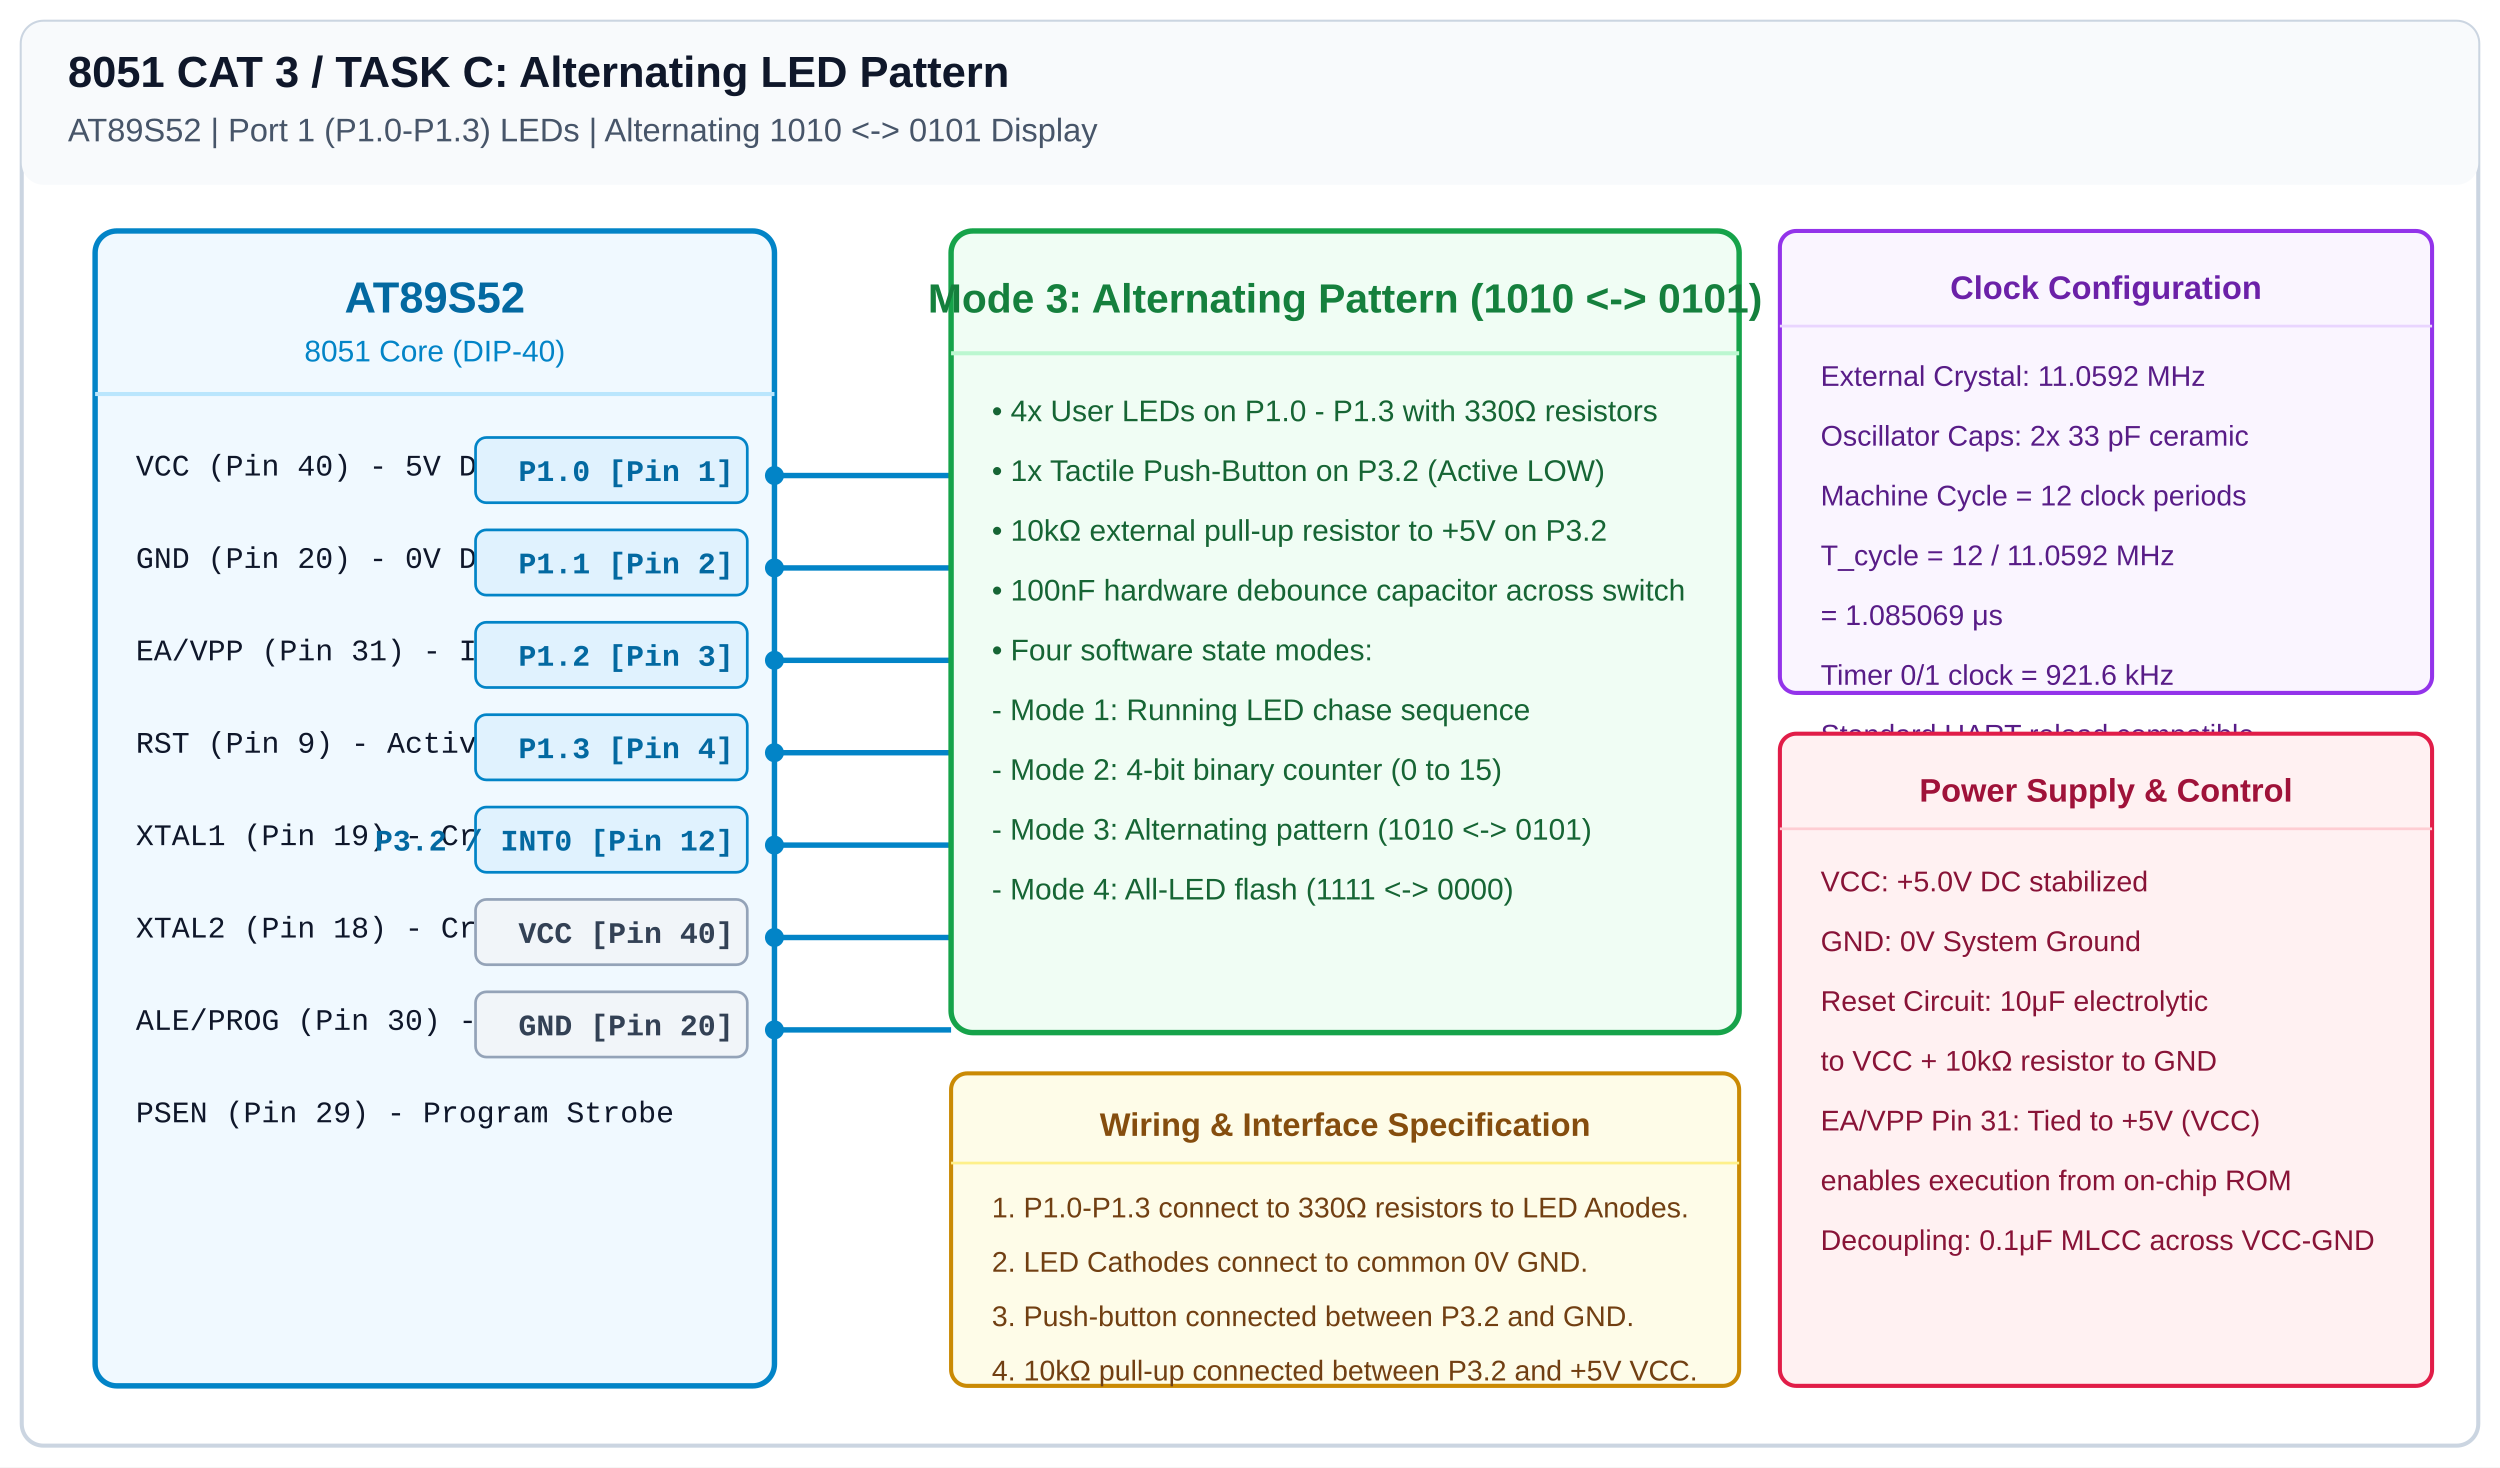
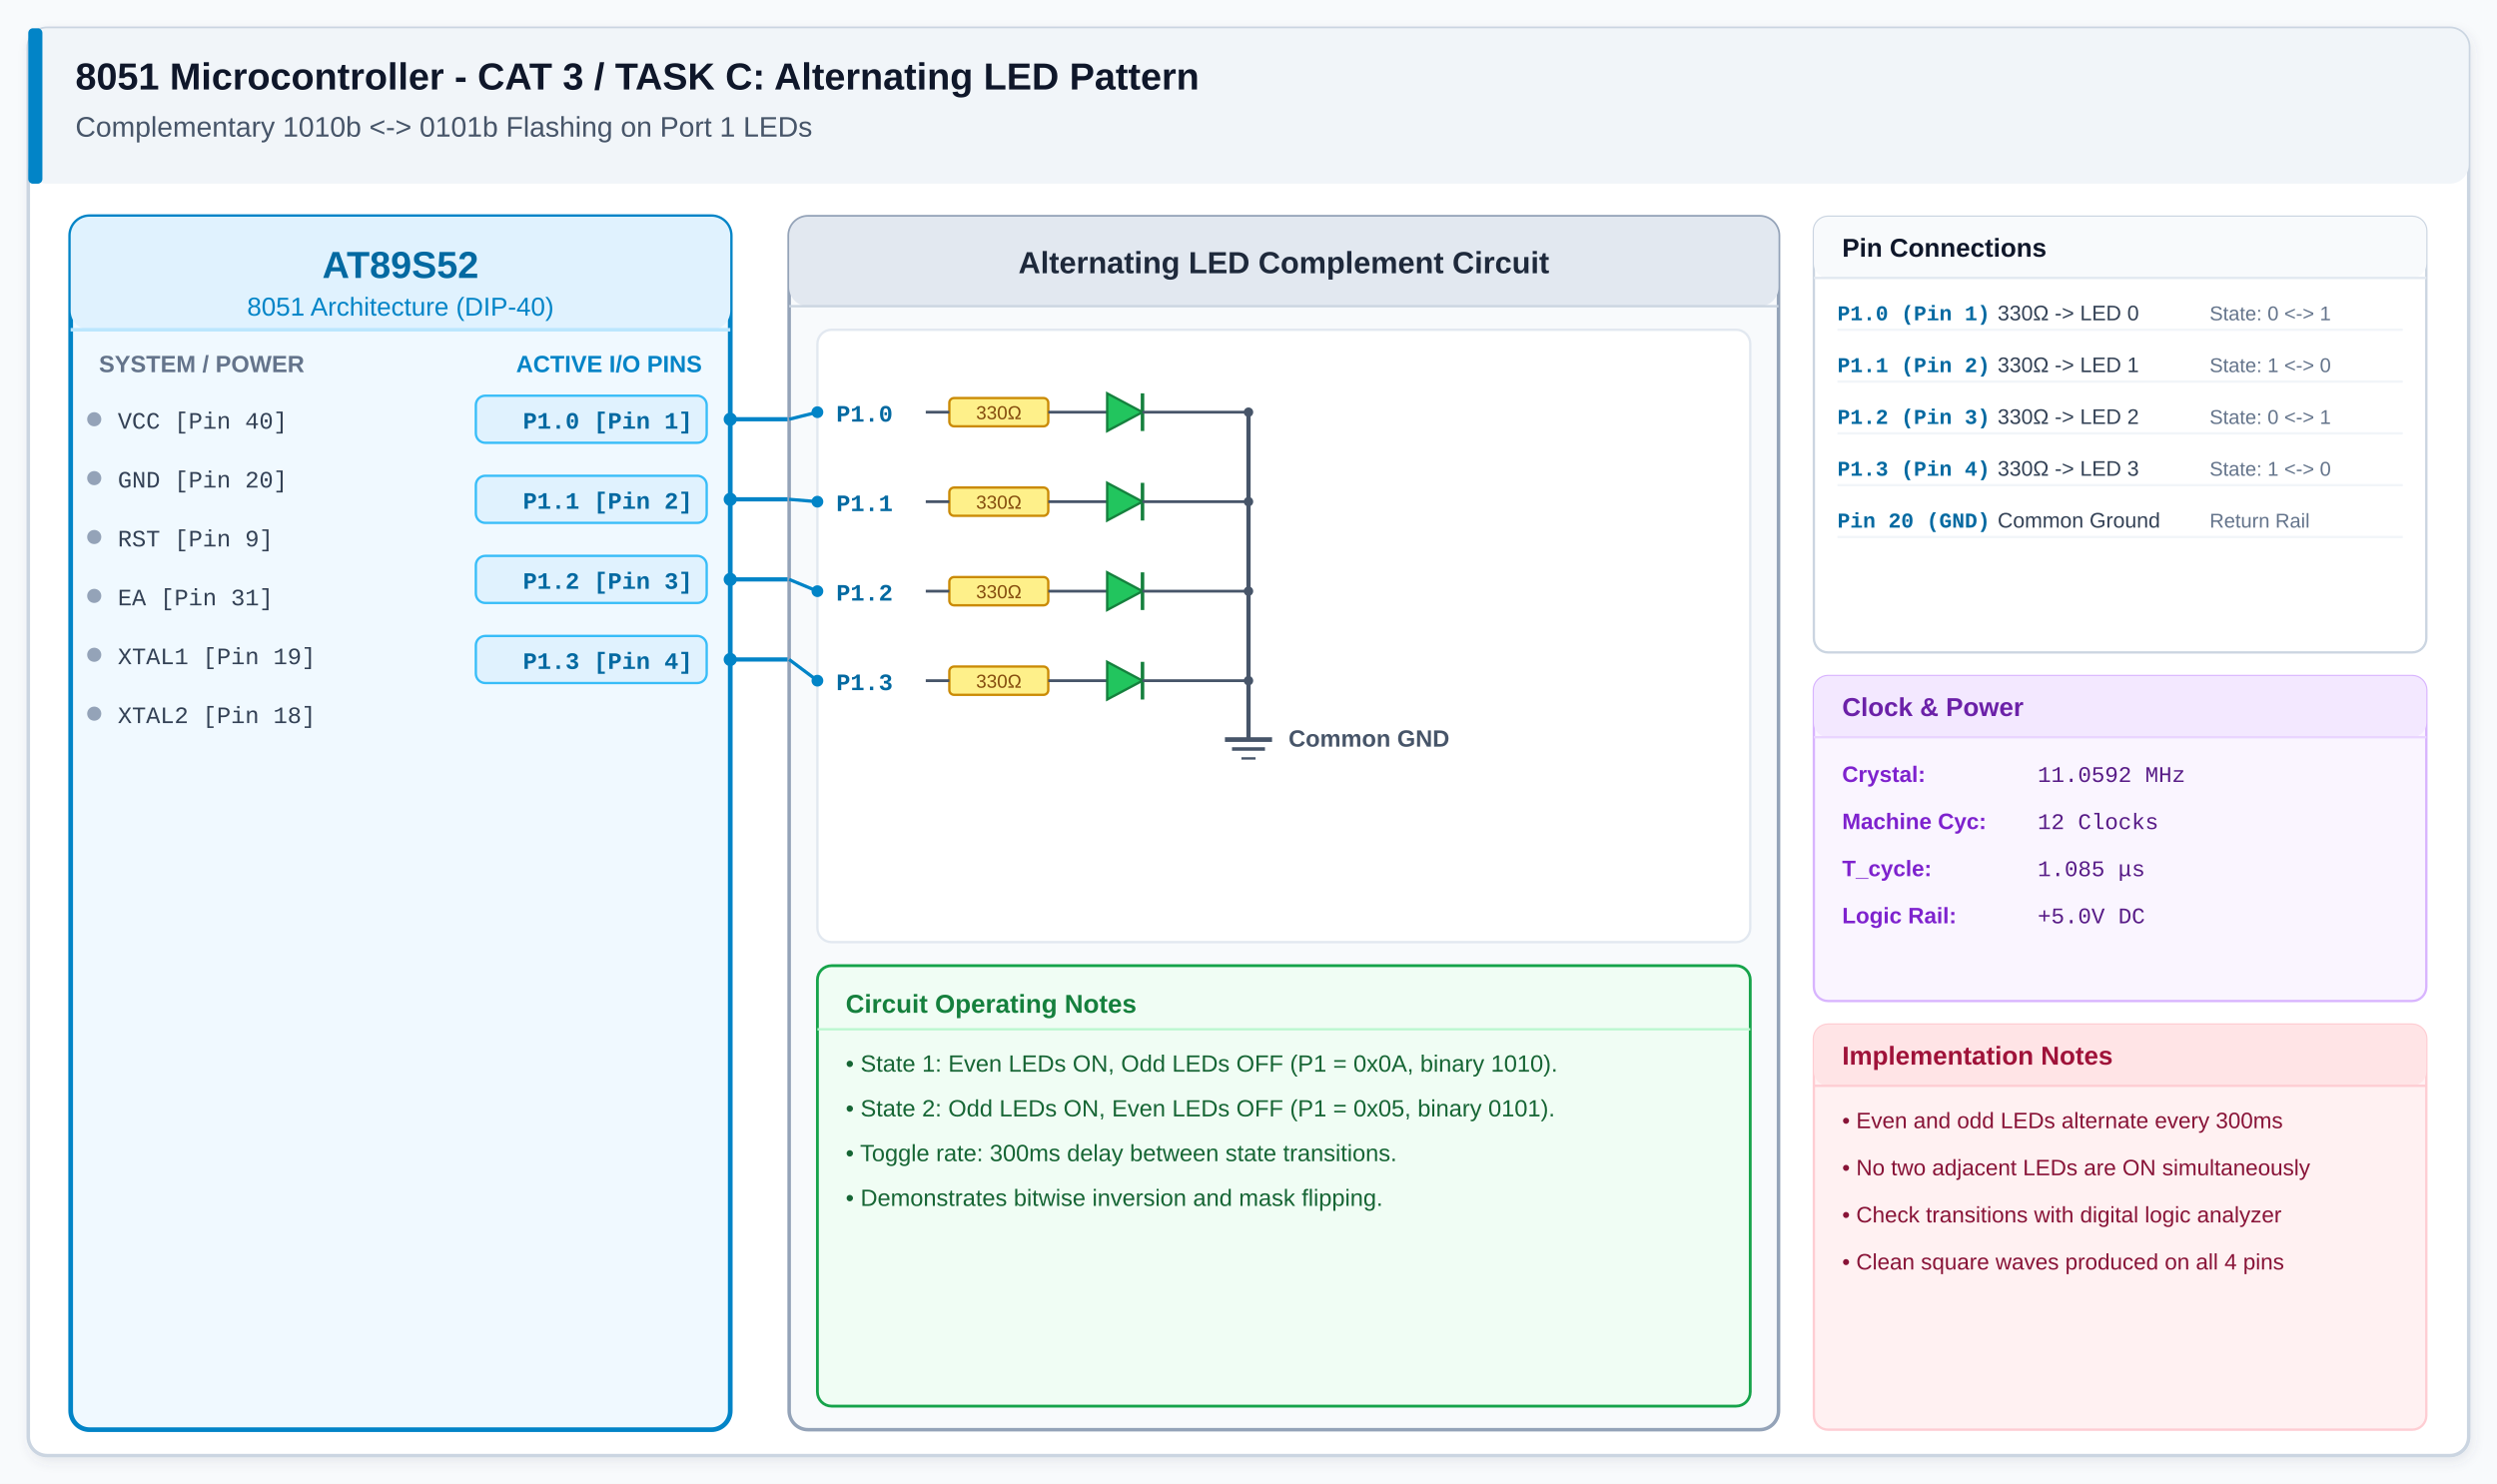
- <svg xmlns="http://www.w3.org/2000/svg" viewBox="0 0 920 540" width="920" height="540">
-   <rect x="0" y="0" width="920" height="540" fill="#ffffff" />
-   <rect x="8" y="8" width="904" height="524" fill="none" stroke="#cbd5e1" stroke-width="1.5" rx="8" />
-   <rect x="8" y="8" width="904" height="60" fill="#f8fafc" rx="8" />
-   <text x="25" y="32" font-family="Arial, sans-serif" font-size="16" font-weight="bold" fill="#0f172a">8051 CAT 3 / TASK C: Alternating LED Pattern</text>
-   <text x="25" y="52" font-family="Arial, sans-serif" font-size="12" fill="#475569">AT89S52 | Port 1 (P1.0-P1.3) LEDs | Alternating 1010 &lt;-&gt; 0101 Display</text>
-   <rect x="35" y="85" width="250" height="425" fill="#f0f9ff" stroke="#0284c7" stroke-width="2" rx="8" />
-   <text x="160" y="115" text-anchor="middle" font-family="Arial, sans-serif" font-size="16" font-weight="bold" fill="#0369a1">AT89S52</text>
-   <text x="160" y="133" text-anchor="middle" font-family="Arial, sans-serif" font-size="11" fill="#0284c7">8051 Core (DIP-40)</text>
-   <line x1="35" y1="145" x2="285" y2="145" stroke="#bae6fd" stroke-width="1.5" />
-   <text x="50" y="175" font-family="Courier New, monospace" font-size="11" fill="#0f172a">VCC (Pin 40) - 5V DC</text>
-   <text x="50" y="209" font-family="Courier New, monospace" font-size="11" fill="#0f172a">GND (Pin 20) - 0V DC</text>
-   <text x="50" y="243" font-family="Courier New, monospace" font-size="11" fill="#0f172a">EA/VPP (Pin 31) - Internal ROM</text>
-   <text x="50" y="277" font-family="Courier New, monospace" font-size="11" fill="#0f172a">RST (Pin 9) - Active-High Reset</text>
-   <text x="50" y="311" font-family="Courier New, monospace" font-size="11" fill="#0f172a">XTAL1 (Pin 19) - Crystal In</text>
-   <text x="50" y="345" font-family="Courier New, monospace" font-size="11" fill="#0f172a">XTAL2 (Pin 18) - Crystal Out</text>
-   <text x="50" y="379" font-family="Courier New, monospace" font-size="11" fill="#0f172a">ALE/PROG (Pin 30) - Latch</text>
-   <text x="50" y="413" font-family="Courier New, monospace" font-size="11" fill="#0f172a">PSEN (Pin 29) - Program Strobe</text>
-   <rect x="175" y="161" width="100" height="24" fill="#e0f2fe" stroke="#0284c7" stroke-width="1" rx="4" />
-   <text x="270" y="177" text-anchor="end" font-family="Courier New, monospace" font-size="11" font-weight="bold" fill="#0369a1">P1.0 [Pin 1]</text>
-   <line x1="285" y1="175" x2="350" y2="175" stroke="#0284c7" stroke-width="2" />
-   <circle cx="285" cy="175" r="3.5" fill="#0284c7" />
-   <rect x="175" y="195" width="100" height="24" fill="#e0f2fe" stroke="#0284c7" stroke-width="1" rx="4" />
-   <text x="270" y="211" text-anchor="end" font-family="Courier New, monospace" font-size="11" font-weight="bold" fill="#0369a1">P1.1 [Pin 2]</text>
-   <line x1="285" y1="209" x2="350" y2="209" stroke="#0284c7" stroke-width="2" />
-   <circle cx="285" cy="209" r="3.5" fill="#0284c7" />
-   <rect x="175" y="229" width="100" height="24" fill="#e0f2fe" stroke="#0284c7" stroke-width="1" rx="4" />
-   <text x="270" y="245" text-anchor="end" font-family="Courier New, monospace" font-size="11" font-weight="bold" fill="#0369a1">P1.2 [Pin 3]</text>
-   <line x1="285" y1="243" x2="350" y2="243" stroke="#0284c7" stroke-width="2" />
-   <circle cx="285" cy="243" r="3.5" fill="#0284c7" />
-   <rect x="175" y="263" width="100" height="24" fill="#e0f2fe" stroke="#0284c7" stroke-width="1" rx="4" />
-   <text x="270" y="279" text-anchor="end" font-family="Courier New, monospace" font-size="11" font-weight="bold" fill="#0369a1">P1.3 [Pin 4]</text>
-   <line x1="285" y1="277" x2="350" y2="277" stroke="#0284c7" stroke-width="2" />
-   <circle cx="285" cy="277" r="3.5" fill="#0284c7" />
-   <rect x="175" y="297" width="100" height="24" fill="#e0f2fe" stroke="#0284c7" stroke-width="1" rx="4" />
-   <text x="270" y="313" text-anchor="end" font-family="Courier New, monospace" font-size="11" font-weight="bold" fill="#0369a1">P3.2 / INT0 [Pin 12]</text>
-   <line x1="285" y1="311" x2="350" y2="311" stroke="#0284c7" stroke-width="2" />
-   <circle cx="285" cy="311" r="3.5" fill="#0284c7" />
-   <rect x="175" y="331" width="100" height="24" fill="#f1f5f9" stroke="#94a3b8" stroke-width="1" rx="4" />
-   <text x="270" y="347" text-anchor="end" font-family="Courier New, monospace" font-size="11" font-weight="bold" fill="#334155">VCC [Pin 40]</text>
-   <line x1="285" y1="345" x2="350" y2="345" stroke="#0284c7" stroke-width="2" />
-   <circle cx="285" cy="345" r="3.5" fill="#0284c7" />
-   <rect x="175" y="365" width="100" height="24" fill="#f1f5f9" stroke="#94a3b8" stroke-width="1" rx="4" />
-   <text x="270" y="381" text-anchor="end" font-family="Courier New, monospace" font-size="11" font-weight="bold" fill="#334155">GND [Pin 20]</text>
-   <line x1="285" y1="379" x2="350" y2="379" stroke="#0284c7" stroke-width="2" />
-   <circle cx="285" cy="379" r="3.5" fill="#0284c7" />
-   <rect x="350" y="85" width="290" height="295" fill="#f0fdf4" stroke="#16a34a" stroke-width="2" rx="8" />
-   <text x="495" y="115" text-anchor="middle" font-family="Arial, sans-serif" font-size="15" font-weight="bold" fill="#15803d">Mode 3: Alternating Pattern (1010 &lt;-&gt; 0101)</text>
-   <line x1="350" y1="130" x2="640" y2="130" stroke="#bbf7d0" stroke-width="1.5" />
-   <text x="365" y="155" font-family="Arial, sans-serif" font-size="11" fill="#166534">• 4x User LEDs on P1.0 - P1.3 with 330Ω resistors</text>
-   <text x="365" y="177" font-family="Arial, sans-serif" font-size="11" fill="#166534">• 1x Tactile Push-Button on P3.2 (Active LOW)</text>
-   <text x="365" y="199" font-family="Arial, sans-serif" font-size="11" fill="#166534">• 10kΩ external pull-up resistor to +5V on P3.2</text>
-   <text x="365" y="221" font-family="Arial, sans-serif" font-size="11" fill="#166534">• 100nF hardware debounce capacitor across switch</text>
-   <text x="365" y="243" font-family="Arial, sans-serif" font-size="11" fill="#166534">• Four software state modes:</text>
-   <text x="365" y="265" font-family="Arial, sans-serif" font-size="11" fill="#166534">  - Mode 1: Running LED chase sequence</text>
-   <text x="365" y="287" font-family="Arial, sans-serif" font-size="11" fill="#166534">  - Mode 2: 4-bit binary counter (0 to 15)</text>
-   <text x="365" y="309" font-family="Arial, sans-serif" font-size="11" fill="#166534">  - Mode 3: Alternating pattern (1010 &lt;-&gt; 0101)</text>
-   <text x="365" y="331" font-family="Arial, sans-serif" font-size="11" fill="#166534">  - Mode 4: All-LED flash (1111 &lt;-&gt; 0000)</text>
-   <rect x="350" y="395" width="290" height="115" fill="#fefce8" stroke="#ca8a04" stroke-width="1.5" rx="6" />
-   <text x="495" y="418" text-anchor="middle" font-family="Arial, sans-serif" font-size="12" font-weight="bold" fill="#854d0e">Wiring &amp; Interface Specification</text>
-   <line x1="350" y1="428" x2="640" y2="428" stroke="#fef08a" stroke-width="1" />
-   <text x="365" y="448" font-family="Arial, sans-serif" font-size="10.5" fill="#713f12">1. P1.0-P1.3 connect to 330Ω resistors to LED Anodes.</text>
-   <text x="365" y="468" font-family="Arial, sans-serif" font-size="10.5" fill="#713f12">2. LED Cathodes connect to common 0V GND.</text>
-   <text x="365" y="488" font-family="Arial, sans-serif" font-size="10.5" fill="#713f12">3. Push-button connected between P3.2 and GND.</text>
-   <text x="365" y="508" font-family="Arial, sans-serif" font-size="10.5" fill="#713f12">4. 10kΩ pull-up connected between P3.2 and +5V VCC.</text>
-   <rect x="655" y="85" width="240" height="170" fill="#faf5ff" stroke="#9333ea" stroke-width="1.5" rx="6" />
-   <text x="775" y="110" text-anchor="middle" font-family="Arial, sans-serif" font-size="12" font-weight="bold" fill="#6b21a8">Clock Configuration</text>
-   <line x1="655" y1="120" x2="895" y2="120" stroke="#e9d5ff" stroke-width="1" />
-   <text x="670" y="142" font-family="Arial, sans-serif" font-size="10.5" fill="#581c87">External Crystal: 11.0592 MHz</text>
-   <text x="670" y="164" font-family="Arial, sans-serif" font-size="10.5" fill="#581c87">Oscillator Caps: 2x 33 pF ceramic</text>
-   <text x="670" y="186" font-family="Arial, sans-serif" font-size="10.5" fill="#581c87">Machine Cycle = 12 clock periods</text>
-   <text x="670" y="208" font-family="Arial, sans-serif" font-size="10.5" fill="#581c87">T_cycle = 12 / 11.0592 MHz</text>
-   <text x="670" y="230" font-family="Arial, sans-serif" font-size="10.5" fill="#581c87">        = 1.085069 μs</text>
-   <text x="670" y="252" font-family="Arial, sans-serif" font-size="10.5" fill="#581c87">Timer 0/1 clock = 921.6 kHz</text>
-   <text x="670" y="274" font-family="Arial, sans-serif" font-size="10.5" fill="#581c87">Standard UART reload compatible</text>
-   <rect x="655" y="270" width="240" height="240" fill="#fff1f2" stroke="#e11d48" stroke-width="1.5" rx="6" />
-   <text x="775" y="295" text-anchor="middle" font-family="Arial, sans-serif" font-size="12" font-weight="bold" fill="#9f1239">Power Supply &amp; Control</text>
-   <line x1="655" y1="305" x2="895" y2="305" stroke="#fecdd3" stroke-width="1" />
-   <text x="670" y="328" font-family="Arial, sans-serif" font-size="10.5" fill="#881337">VCC: +5.0V DC stabilized</text>
-   <text x="670" y="350" font-family="Arial, sans-serif" font-size="10.5" fill="#881337">GND: 0V System Ground</text>
-   <text x="670" y="372" font-family="Arial, sans-serif" font-size="10.5" fill="#881337">Reset Circuit: 10μF electrolytic</text>
-   <text x="670" y="394" font-family="Arial, sans-serif" font-size="10.5" fill="#881337">  to VCC + 10kΩ resistor to GND</text>
-   <text x="670" y="416" font-family="Arial, sans-serif" font-size="10.5" fill="#881337">EA/VPP Pin 31: Tied to +5V (VCC)</text>
-   <text x="670" y="438" font-family="Arial, sans-serif" font-size="10.5" fill="#881337">  enables execution from on-chip ROM</text>
-   <text x="670" y="460" font-family="Arial, sans-serif" font-size="10.5" fill="#881337">Decoupling: 0.1μF MLCC across VCC-GND</text>
+ <svg xmlns="http://www.w3.org/2000/svg" viewBox="0 0 1060 630" width="1060" height="630">
+   <defs>
+     <filter id="card-shadow" x="-3%" y="-3%" width="106%" height="106%">
+       <feDropShadow dx="1" dy="2" stdDeviation="2.5" flood-color="#475569" flood-opacity="0.10" />
+     </filter>
+   </defs>
+   <rect width="1060" height="630" fill="#f8fafc" />
+   <rect x="12" y="12" width="1036" height="606" fill="#ffffff" stroke="#cbd5e1" stroke-width="1.5" rx="8" filter="url(#card-shadow)" />
+   <rect x="12" y="12" width="1036" height="66" fill="#f1f5f9" rx="8" />
+   <rect x="12" y="12" width="6" height="66" fill="#0284c7" rx="2" />
+   <text x="32" y="38" font-family="Arial, sans-serif" font-size="16" font-weight="bold" fill="#0f172a">8051 Microcontroller - CAT 3 / TASK C: Alternating LED Pattern</text>
+   <text x="32" y="58" font-family="Arial, sans-serif" font-size="12" fill="#475569">Complementary 1010b &lt;-&gt; 0101b Flashing on Port 1 LEDs</text>
+   <rect x="30" y="92" width="280" height="515" fill="#f0f9ff" stroke="#0284c7" stroke-width="2" rx="8" />
+   <rect x="30" y="92" width="280" height="48" fill="#e0f2fe" rx="8" />
+   <text x="170" y="118" text-anchor="middle" font-family="Arial, sans-serif" font-size="16" font-weight="bold" fill="#0369a1">AT89S52</text>
+   <text x="170" y="134" text-anchor="middle" font-family="Arial, sans-serif" font-size="11" fill="#0284c7">8051 Architecture (DIP-40)</text>
+   <line x1="30" y1="140" x2="310" y2="140" stroke="#bae6fd" stroke-width="1.5" />
+   <text x="42" y="158" font-family="Arial, sans-serif" font-size="10" font-weight="bold" fill="#64748b">SYSTEM / POWER</text>
+   <text x="298" y="158" text-anchor="end" font-family="Arial, sans-serif" font-size="10" font-weight="bold" fill="#0284c7">ACTIVE I/O PINS</text>
+   <circle cx="40" cy="178" r="3" fill="#94a3b8" />
+   <text x="50" y="182" font-family="Courier New, monospace" font-size="10" fill="#334155">VCC [Pin 40]</text>
+   <circle cx="40" cy="203" r="3" fill="#94a3b8" />
+   <text x="50" y="207" font-family="Courier New, monospace" font-size="10" fill="#334155">GND [Pin 20]</text>
+   <circle cx="40" cy="228" r="3" fill="#94a3b8" />
+   <text x="50" y="232" font-family="Courier New, monospace" font-size="10" fill="#334155">RST [Pin 9]</text>
+   <circle cx="40" cy="253" r="3" fill="#94a3b8" />
+   <text x="50" y="257" font-family="Courier New, monospace" font-size="10" fill="#334155">EA [Pin 31]</text>
+   <circle cx="40" cy="278" r="3" fill="#94a3b8" />
+   <text x="50" y="282" font-family="Courier New, monospace" font-size="10" fill="#334155">XTAL1 [Pin 19]</text>
+   <circle cx="40" cy="303" r="3" fill="#94a3b8" />
+   <text x="50" y="307" font-family="Courier New, monospace" font-size="10" fill="#334155">XTAL2 [Pin 18]</text>
+   <rect x="202" y="168" width="98" height="20" fill="#e0f2fe" stroke="#38bdf8" stroke-width="1" rx="4" />
+   <text x="294" y="182" text-anchor="end" font-family="Courier New, monospace" font-size="10" font-weight="bold" fill="#0369a1">P1.0 [Pin 1]</text>
+   <line x1="310" y1="178" x2="335" y2="178" stroke="#0284c7" stroke-width="1.8" />
+   <circle cx="310" cy="178" r="2.8" fill="#0284c7" />
+   <rect x="202" y="202" width="98" height="20" fill="#e0f2fe" stroke="#38bdf8" stroke-width="1" rx="4" />
+   <text x="294" y="216" text-anchor="end" font-family="Courier New, monospace" font-size="10" font-weight="bold" fill="#0369a1">P1.1 [Pin 2]</text>
+   <line x1="310" y1="212" x2="335" y2="212" stroke="#0284c7" stroke-width="1.8" />
+   <circle cx="310" cy="212" r="2.8" fill="#0284c7" />
+   <rect x="202" y="236" width="98" height="20" fill="#e0f2fe" stroke="#38bdf8" stroke-width="1" rx="4" />
+   <text x="294" y="250" text-anchor="end" font-family="Courier New, monospace" font-size="10" font-weight="bold" fill="#0369a1">P1.2 [Pin 3]</text>
+   <line x1="310" y1="246" x2="335" y2="246" stroke="#0284c7" stroke-width="1.8" />
+   <circle cx="310" cy="246" r="2.8" fill="#0284c7" />
+   <rect x="202" y="270" width="98" height="20" fill="#e0f2fe" stroke="#38bdf8" stroke-width="1" rx="4" />
+   <text x="294" y="284" text-anchor="end" font-family="Courier New, monospace" font-size="10" font-weight="bold" fill="#0369a1">P1.3 [Pin 4]</text>
+   <line x1="310" y1="280" x2="335" y2="280" stroke="#0284c7" stroke-width="1.8" />
+   <circle cx="310" cy="280" r="2.8" fill="#0284c7" />
+   <rect x="335" y="92" width="420" height="515" fill="#f8fafc" stroke="#94a3b8" stroke-width="1.5" rx="8" />
+   <rect x="335" y="92" width="420" height="38" fill="#e2e8f0" rx="8" />
+   <text x="545" y="116" text-anchor="middle" font-family="Arial, sans-serif" font-size="13" font-weight="bold" fill="#1e293b">Alternating LED Complement Circuit</text>
+   <line x1="335" y1="130" x2="755" y2="130" stroke="#cbd5e1" stroke-width="1" />
+   <rect x="347" y="140" width="396" height="260" fill="#ffffff" stroke="#e2e8f0" stroke-width="1" rx="6" />
+   <path d="M 335 178 L 347 175" fill="none" stroke="#0284c7" stroke-width="1.4" />
+   <circle cx="347" cy="175" r="2.5" fill="#0284c7" />
+   <text x="355" y="179" font-family="Courier New, monospace" font-size="10" font-weight="bold" fill="#0369a1">P1.0</text>
+   <rect x="403" y="169" width="42" height="12" fill="#fef08a" stroke="#ca8a04" stroke-width="1" rx="2" />
+   <text x="424" y="178" text-anchor="middle" font-family="Arial, sans-serif" font-size="8" fill="#854d0e">330Ω</text>
+   <line x1="393" y1="175" x2="403" y2="175" stroke="#475569" stroke-width="1.2" />
+   <line x1="445" y1="175" x2="470" y2="175" stroke="#475569" stroke-width="1.2" />
+   <polygon points="470,167 470,183 485,175" fill="#22c55e" stroke="#15803d" stroke-width="1" />
+   <line x1="485" y1="167" x2="485" y2="183" stroke="#15803d" stroke-width="1.5" />
+   <line x1="485" y1="175" x2="530" y2="175" stroke="#475569" stroke-width="1.2" />
+   <circle cx="530" cy="175" r="2" fill="#475569" />
+   <path d="M 335 212 L 347 213" fill="none" stroke="#0284c7" stroke-width="1.4" />
+   <circle cx="347" cy="213" r="2.5" fill="#0284c7" />
+   <text x="355" y="217" font-family="Courier New, monospace" font-size="10" font-weight="bold" fill="#0369a1">P1.1</text>
+   <rect x="403" y="207" width="42" height="12" fill="#fef08a" stroke="#ca8a04" stroke-width="1" rx="2" />
+   <text x="424" y="216" text-anchor="middle" font-family="Arial, sans-serif" font-size="8" fill="#854d0e">330Ω</text>
+   <line x1="393" y1="213" x2="403" y2="213" stroke="#475569" stroke-width="1.2" />
+   <line x1="445" y1="213" x2="470" y2="213" stroke="#475569" stroke-width="1.2" />
+   <polygon points="470,205 470,221 485,213" fill="#22c55e" stroke="#15803d" stroke-width="1" />
+   <line x1="485" y1="205" x2="485" y2="221" stroke="#15803d" stroke-width="1.5" />
+   <line x1="485" y1="213" x2="530" y2="213" stroke="#475569" stroke-width="1.2" />
+   <circle cx="530" cy="213" r="2" fill="#475569" />
+   <path d="M 335 246 L 347 251" fill="none" stroke="#0284c7" stroke-width="1.4" />
+   <circle cx="347" cy="251" r="2.5" fill="#0284c7" />
+   <text x="355" y="255" font-family="Courier New, monospace" font-size="10" font-weight="bold" fill="#0369a1">P1.2</text>
+   <rect x="403" y="245" width="42" height="12" fill="#fef08a" stroke="#ca8a04" stroke-width="1" rx="2" />
+   <text x="424" y="254" text-anchor="middle" font-family="Arial, sans-serif" font-size="8" fill="#854d0e">330Ω</text>
+   <line x1="393" y1="251" x2="403" y2="251" stroke="#475569" stroke-width="1.2" />
+   <line x1="445" y1="251" x2="470" y2="251" stroke="#475569" stroke-width="1.2" />
+   <polygon points="470,243 470,259 485,251" fill="#22c55e" stroke="#15803d" stroke-width="1" />
+   <line x1="485" y1="243" x2="485" y2="259" stroke="#15803d" stroke-width="1.5" />
+   <line x1="485" y1="251" x2="530" y2="251" stroke="#475569" stroke-width="1.2" />
+   <circle cx="530" cy="251" r="2" fill="#475569" />
+   <path d="M 335 280 L 347 289" fill="none" stroke="#0284c7" stroke-width="1.4" />
+   <circle cx="347" cy="289" r="2.5" fill="#0284c7" />
+   <text x="355" y="293" font-family="Courier New, monospace" font-size="10" font-weight="bold" fill="#0369a1">P1.3</text>
+   <rect x="403" y="283" width="42" height="12" fill="#fef08a" stroke="#ca8a04" stroke-width="1" rx="2" />
+   <text x="424" y="292" text-anchor="middle" font-family="Arial, sans-serif" font-size="8" fill="#854d0e">330Ω</text>
+   <line x1="393" y1="289" x2="403" y2="289" stroke="#475569" stroke-width="1.2" />
+   <line x1="445" y1="289" x2="470" y2="289" stroke="#475569" stroke-width="1.2" />
+   <polygon points="470,281 470,297 485,289" fill="#22c55e" stroke="#15803d" stroke-width="1" />
+   <line x1="485" y1="281" x2="485" y2="297" stroke="#15803d" stroke-width="1.5" />
+   <line x1="485" y1="289" x2="530" y2="289" stroke="#475569" stroke-width="1.2" />
+   <circle cx="530" cy="289" r="2" fill="#475569" />
+   <line x1="530" y1="175" x2="530" y2="314" stroke="#475569" stroke-width="1.8" />
+   <line x1="520" y1="314" x2="540" y2="314" stroke="#475569" stroke-width="2" />
+   <line x1="523" y1="318" x2="537" y2="318" stroke="#475569" stroke-width="1.5" />
+   <line x1="527" y1="322" x2="533" y2="322" stroke="#475569" stroke-width="1" />
+   <text x="547" y="317" font-family="Arial, sans-serif" font-size="10" font-weight="bold" fill="#475569">Common GND</text>
+   <rect x="347" y="410" width="396" height="187" fill="#f0fdf4" stroke="#16a34a" stroke-width="1.2" rx="6" />
+   <text x="359" y="430" font-family="Arial, sans-serif" font-size="11" font-weight="bold" fill="#15803d">Circuit Operating Notes</text>
+   <line x1="347" y1="437" x2="743" y2="437" stroke="#bbf7d0" stroke-width="1" />
+   <text x="359" y="455" font-family="Arial, sans-serif" font-size="10" fill="#166534">• State 1: Even LEDs ON, Odd LEDs OFF (P1 = 0x0A, binary 1010).</text>
+   <text x="359" y="474" font-family="Arial, sans-serif" font-size="10" fill="#166534">• State 2: Odd LEDs ON, Even LEDs OFF (P1 = 0x05, binary 0101).</text>
+   <text x="359" y="493" font-family="Arial, sans-serif" font-size="10" fill="#166534">• Toggle rate: 300ms delay between state transitions.</text>
+   <text x="359" y="512" font-family="Arial, sans-serif" font-size="10" fill="#166534">• Demonstrates bitwise inversion and mask flipping.</text>
+   <rect x="770" y="92" width="260" height="185" fill="#ffffff" stroke="#cbd5e1" stroke-width="1" rx="6" />
+   <rect x="770" y="92" width="260" height="26" fill="#f8fafc" rx="6" />
+   <text x="782" y="109" font-family="Arial, sans-serif" font-size="11" font-weight="bold" fill="#0f172a">Pin Connections</text>
+   <line x1="770" y1="118" x2="1030" y2="118" stroke="#e2e8f0" stroke-width="1" />
+   <text x="780" y="136" font-family="Courier New, monospace" font-size="9" font-weight="bold" fill="#0369a1">P1.0 (Pin 1)</text>
+   <text x="848" y="136" font-family="Arial, sans-serif" font-size="9" fill="#334155">330Ω -&gt; LED 0</text>
+   <text x="938" y="136" font-family="Arial, sans-serif" font-size="8.5" fill="#64748b">State: 0 &lt;-&gt; 1</text>
+   <line x1="780" y1="140" x2="1020" y2="140" stroke="#f1f5f9" stroke-width="1" />
+   <text x="780" y="158" font-family="Courier New, monospace" font-size="9" font-weight="bold" fill="#0369a1">P1.1 (Pin 2)</text>
+   <text x="848" y="158" font-family="Arial, sans-serif" font-size="9" fill="#334155">330Ω -&gt; LED 1</text>
+   <text x="938" y="158" font-family="Arial, sans-serif" font-size="8.5" fill="#64748b">State: 1 &lt;-&gt; 0</text>
+   <line x1="780" y1="162" x2="1020" y2="162" stroke="#f1f5f9" stroke-width="1" />
+   <text x="780" y="180" font-family="Courier New, monospace" font-size="9" font-weight="bold" fill="#0369a1">P1.2 (Pin 3)</text>
+   <text x="848" y="180" font-family="Arial, sans-serif" font-size="9" fill="#334155">330Ω -&gt; LED 2</text>
+   <text x="938" y="180" font-family="Arial, sans-serif" font-size="8.5" fill="#64748b">State: 0 &lt;-&gt; 1</text>
+   <line x1="780" y1="184" x2="1020" y2="184" stroke="#f1f5f9" stroke-width="1" />
+   <text x="780" y="202" font-family="Courier New, monospace" font-size="9" font-weight="bold" fill="#0369a1">P1.3 (Pin 4)</text>
+   <text x="848" y="202" font-family="Arial, sans-serif" font-size="9" fill="#334155">330Ω -&gt; LED 3</text>
+   <text x="938" y="202" font-family="Arial, sans-serif" font-size="8.5" fill="#64748b">State: 1 &lt;-&gt; 0</text>
+   <line x1="780" y1="206" x2="1020" y2="206" stroke="#f1f5f9" stroke-width="1" />
+   <text x="780" y="224" font-family="Courier New, monospace" font-size="9" font-weight="bold" fill="#0369a1">Pin 20 (GND)</text>
+   <text x="848" y="224" font-family="Arial, sans-serif" font-size="9" fill="#334155">Common Ground</text>
+   <text x="938" y="224" font-family="Arial, sans-serif" font-size="8.5" fill="#64748b">Return Rail</text>
+   <line x1="780" y1="228" x2="1020" y2="228" stroke="#f1f5f9" stroke-width="1" />
+   <rect x="770" y="287" width="260" height="138" fill="#faf5ff" stroke="#d8b4fe" stroke-width="1" rx="6" />
+   <rect x="770" y="287" width="260" height="26" fill="#f3e8ff" rx="6" />
+   <text x="782" y="304" font-family="Arial, sans-serif" font-size="11" font-weight="bold" fill="#6b21a8">Clock &amp; Power</text>
+   <line x1="770" y1="313" x2="1030" y2="313" stroke="#e9d5ff" stroke-width="1" />
+   <text x="782" y="332" font-family="Arial, sans-serif" font-size="9.5" font-weight="bold" fill="#7e22ce">Crystal:</text>
+   <text x="865" y="332" font-family="Courier New, monospace" font-size="9.5" fill="#581c87">11.0592 MHz</text>
+   <text x="782" y="352" font-family="Arial, sans-serif" font-size="9.5" font-weight="bold" fill="#7e22ce">Machine Cyc:</text>
+   <text x="865" y="352" font-family="Courier New, monospace" font-size="9.5" fill="#581c87">12 Clocks</text>
+   <text x="782" y="372" font-family="Arial, sans-serif" font-size="9.5" font-weight="bold" fill="#7e22ce">T_cycle:</text>
+   <text x="865" y="372" font-family="Courier New, monospace" font-size="9.5" fill="#581c87">1.085 μs</text>
+   <text x="782" y="392" font-family="Arial, sans-serif" font-size="9.5" font-weight="bold" fill="#7e22ce">Logic Rail:</text>
+   <text x="865" y="392" font-family="Courier New, monospace" font-size="9.5" fill="#581c87">+5.0V DC</text>
+   <rect x="770" y="435" width="260" height="172" fill="#fff1f2" stroke="#fecdd3" stroke-width="1" rx="6" />
+   <rect x="770" y="435" width="260" height="26" fill="#ffe4e6" rx="6" />
+   <text x="782" y="452" font-family="Arial, sans-serif" font-size="11" font-weight="bold" fill="#9f1239">Implementation Notes</text>
+   <line x1="770" y1="461" x2="1030" y2="461" stroke="#fecdd3" stroke-width="1" />
+   <text x="782" y="479" font-family="Arial, sans-serif" font-size="9.5" fill="#881337">• Even and odd LEDs alternate every 300ms</text>
+   <text x="782" y="499" font-family="Arial, sans-serif" font-size="9.5" fill="#881337">• No two adjacent LEDs are ON simultaneously</text>
+   <text x="782" y="519" font-family="Arial, sans-serif" font-size="9.5" fill="#881337">• Check transitions with digital logic analyzer</text>
+   <text x="782" y="539" font-family="Arial, sans-serif" font-size="9.5" fill="#881337">• Clean square waves produced on all 4 pins</text>
</svg>
